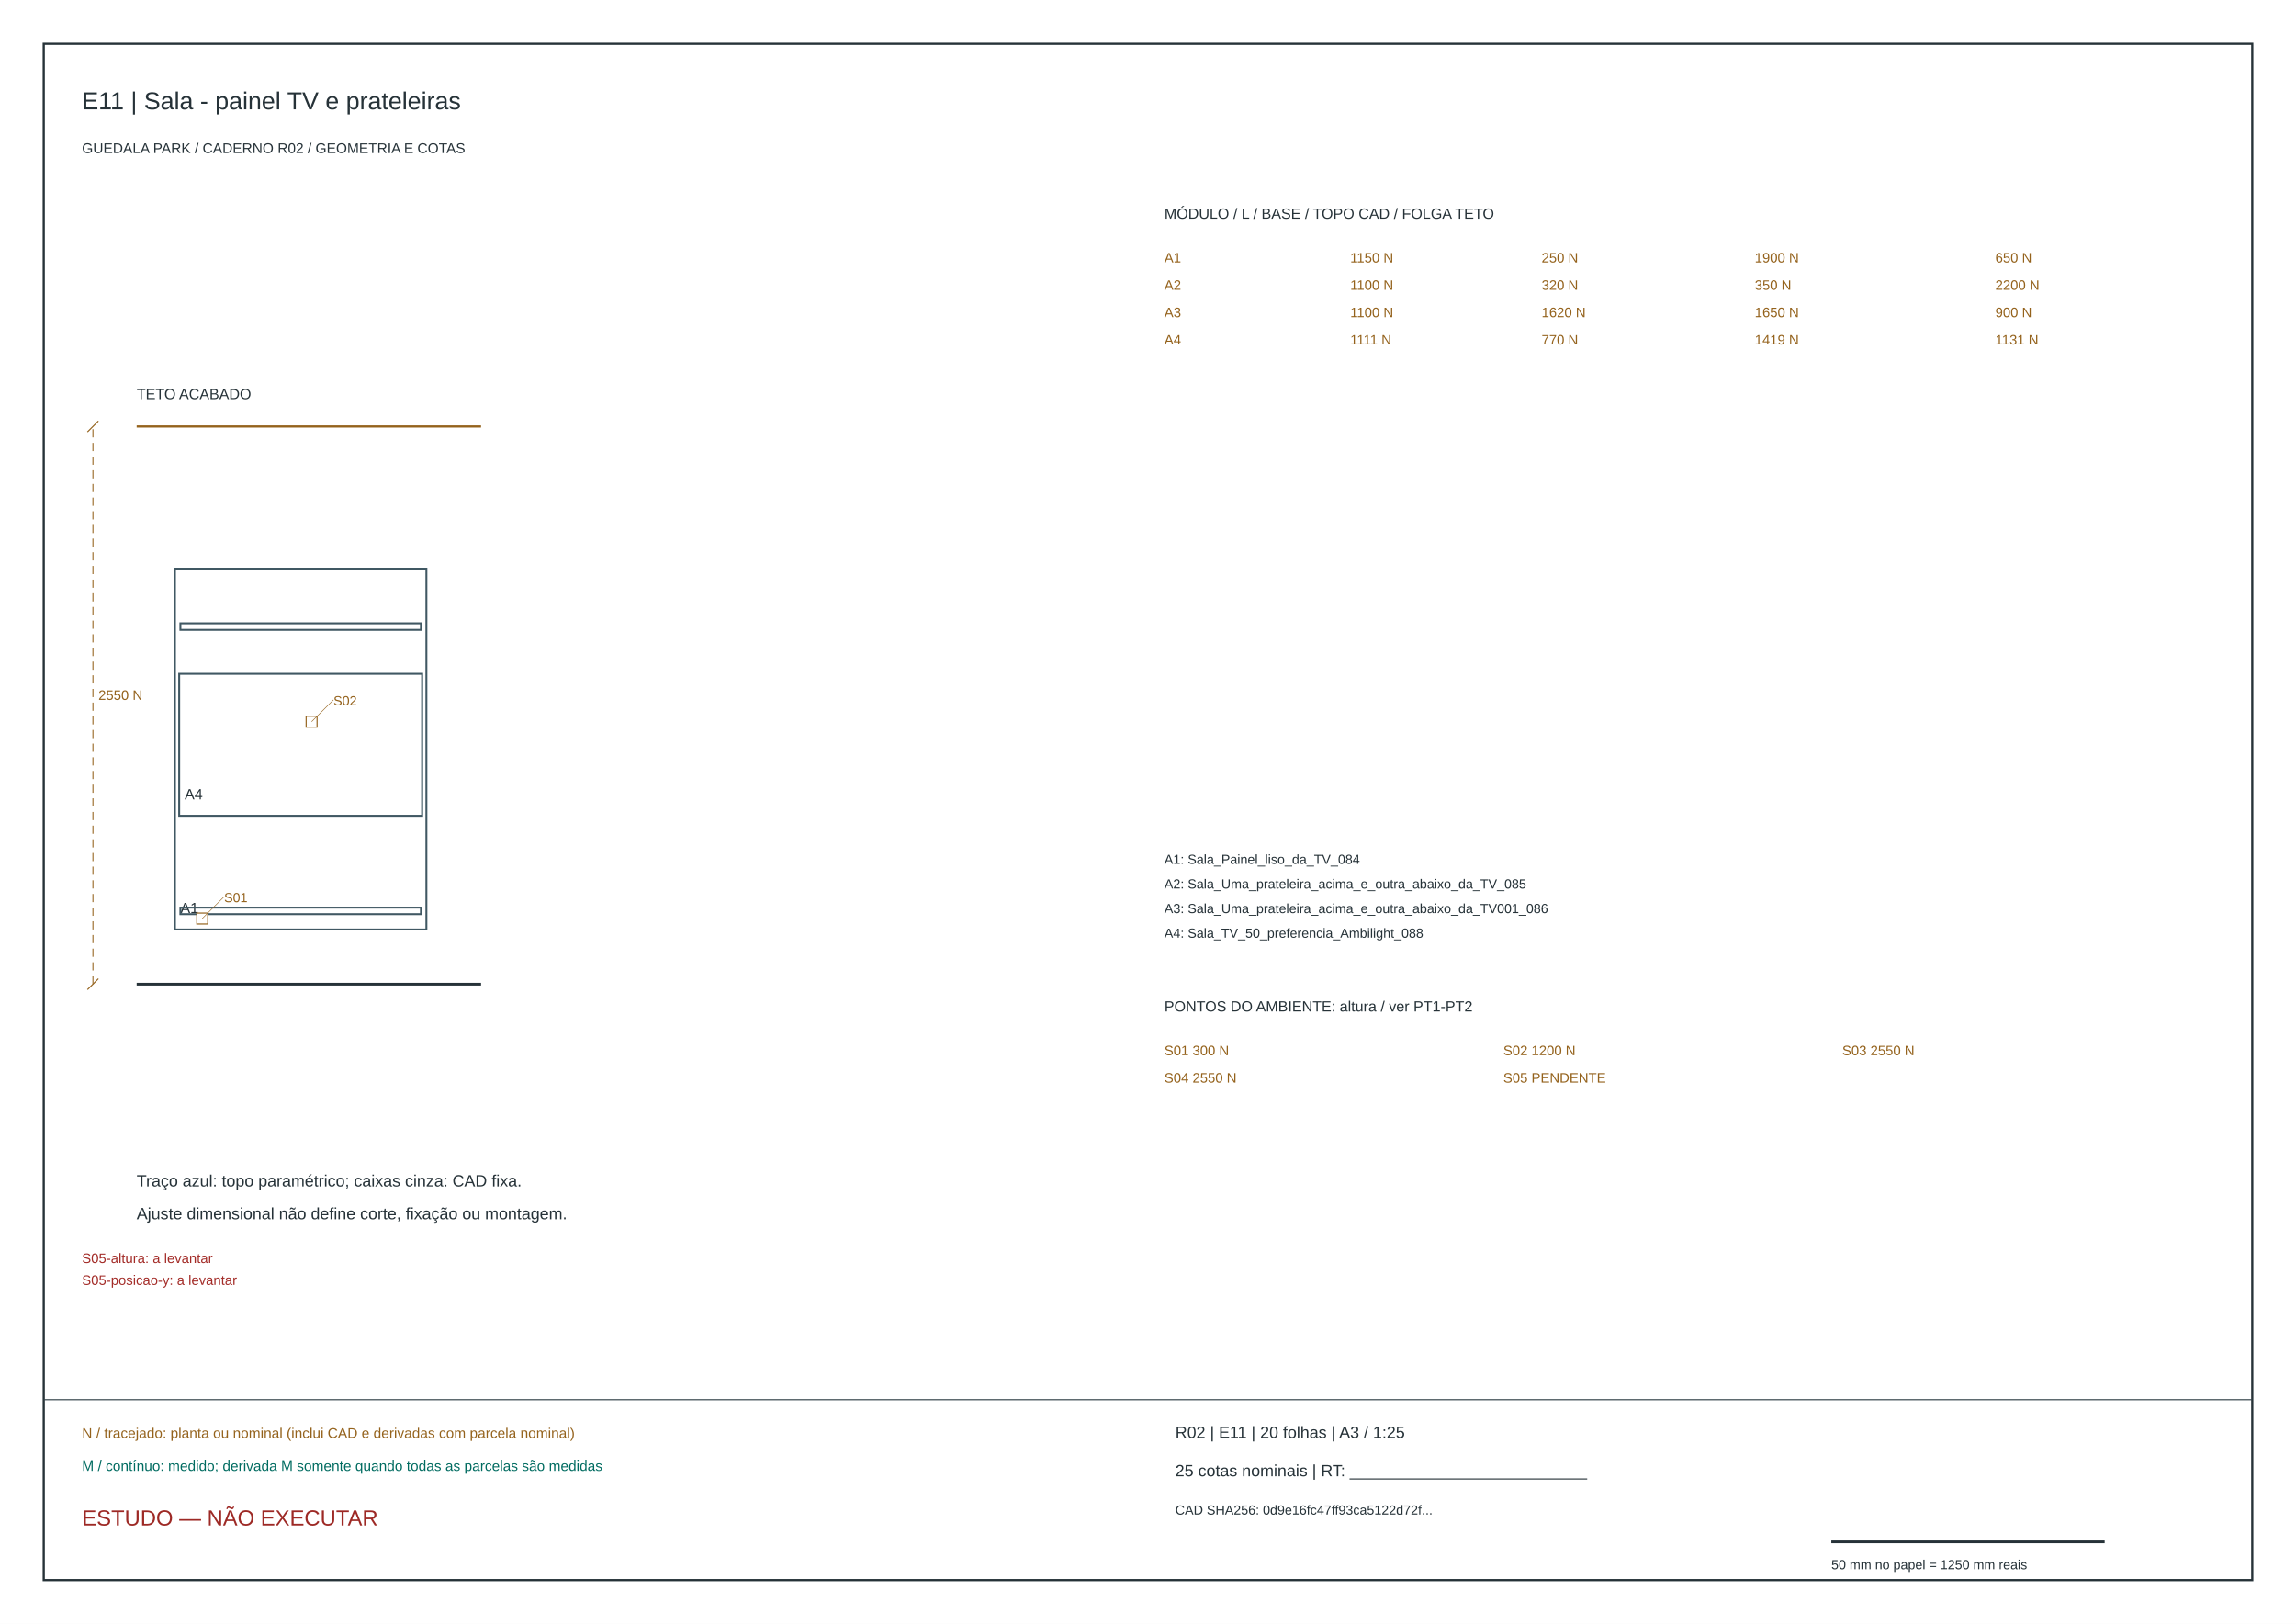
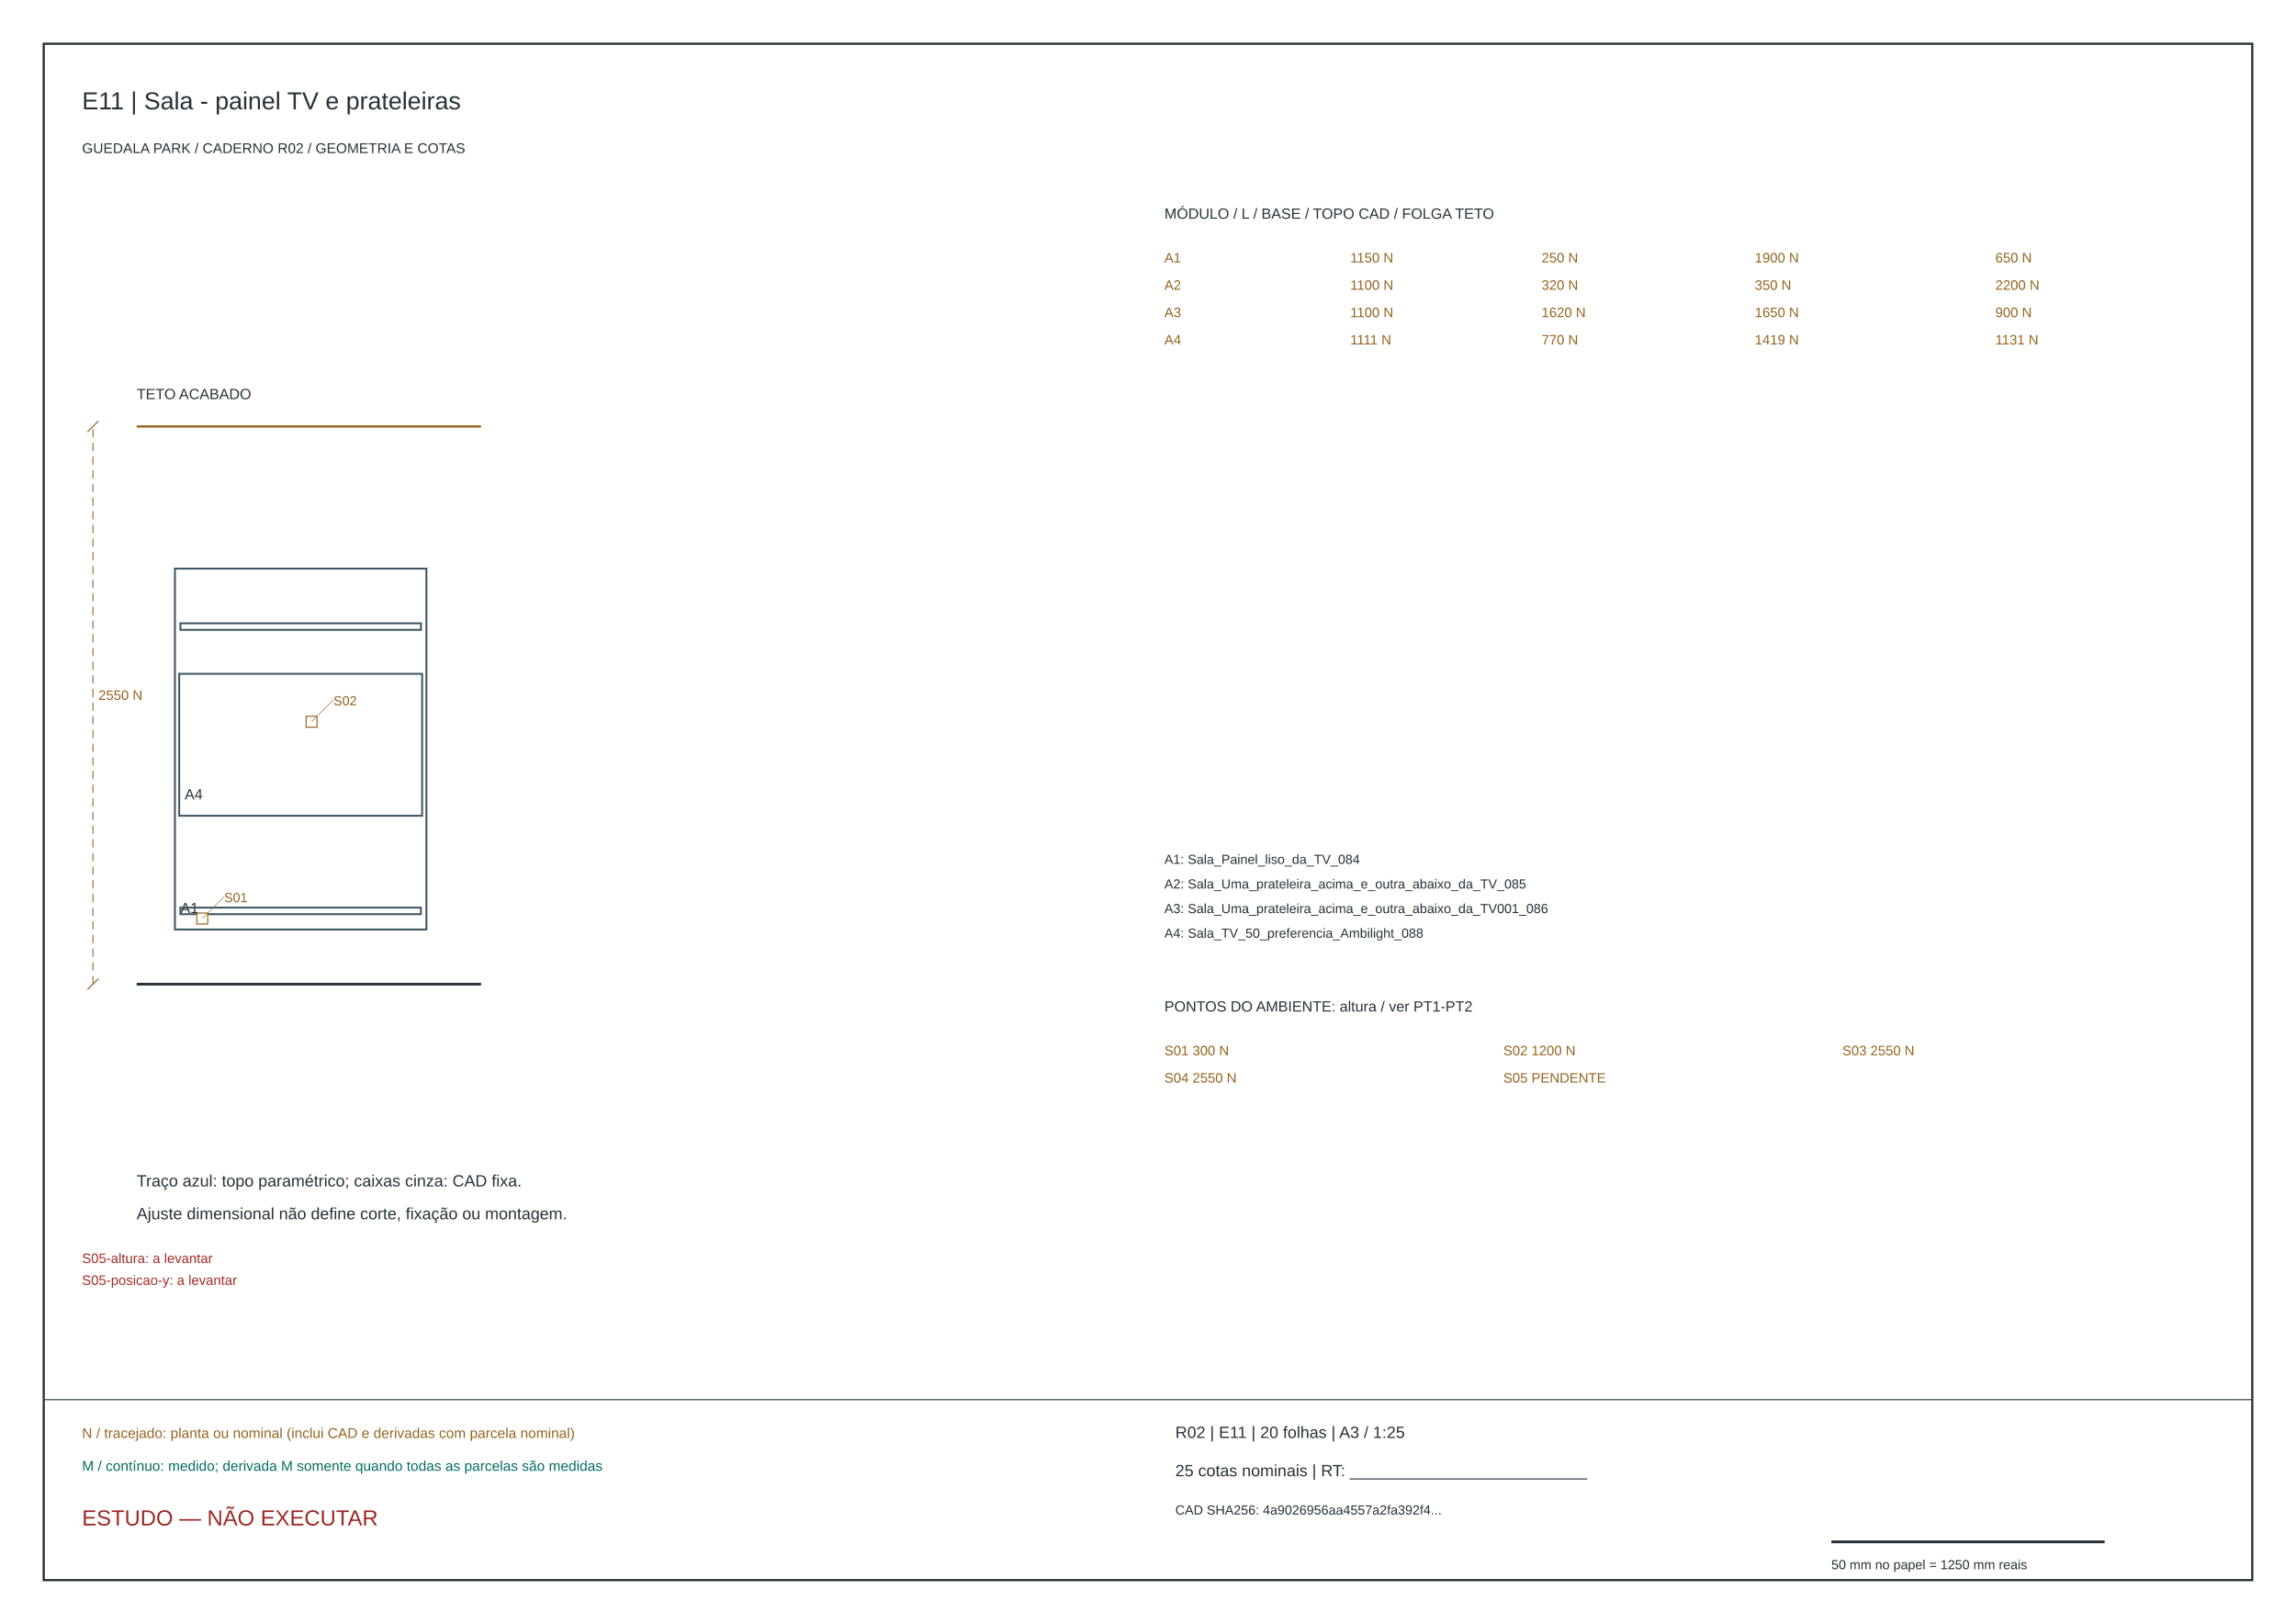
<svg xmlns="http://www.w3.org/2000/svg" width="420mm" height="297mm" viewBox="0 0 420 297">
  <rect width="420" height="297" fill="white" />
  <line x1="25" y1="180" x2="88.0" y2="180" stroke="#263238" stroke-width="0.5" />
  <line x1="25" y1="78.0" x2="88.0" y2="78.0" stroke="#94621c" stroke-width="0.4" />
  <line x1="17" y1="180" x2="17" y2="78.0" stroke="#94621c" stroke-width="0.18" stroke-dasharray="1.5 1" />
  <line x1="16" y1="181" x2="18" y2="179" stroke="#94621c" stroke-width="0.2" />
  <line x1="16" y1="79.0" x2="18" y2="77.0" stroke="#94621c" stroke-width="0.2" />
  <text x="18.0" y="128.0" font-family="Arial, sans-serif" font-size="2.5" fill="#94621c">2550 N</text>
  <text x="25" y="73.0" font-family="Arial, sans-serif" font-size="2.7" fill="#263238">TETO ACABADO</text>
  <text x="213" y="40" font-family="Arial, sans-serif" font-size="2.7" fill="#263238">MÓDULO / L / BASE / TOPO CAD / FOLGA TETO</text>
  <rect x="32.0" y="104.0" width="46.0" height="66.0" stroke="#405863" fill="none" stroke-width="0.35" />
  <text x="33.0" y="167.0" font-family="Arial, sans-serif" font-size="2.7" fill="#263238">A1</text>
  <text x="213" y="48" font-family="Arial, sans-serif" font-size="2.5" fill="#94621c">A1</text>
  <text x="247" y="48" font-family="Arial, sans-serif" font-size="2.5" fill="#94621c">1150 N</text>
  <text x="282" y="48" font-family="Arial, sans-serif" font-size="2.5" fill="#94621c">250 N</text>
  <text x="321" y="48" font-family="Arial, sans-serif" font-size="2.5" fill="#94621c">1900 N</text>
  <text x="365" y="48" font-family="Arial, sans-serif" font-size="2.5" fill="#94621c">650 N</text>
  <rect x="33.0" y="166.0" width="44.0" height="1.2" stroke="#405863" fill="none" stroke-width="0.35" />
  <text x="213" y="53" font-family="Arial, sans-serif" font-size="2.5" fill="#94621c">A2</text>
  <text x="247" y="53" font-family="Arial, sans-serif" font-size="2.5" fill="#94621c">1100 N</text>
  <text x="282" y="53" font-family="Arial, sans-serif" font-size="2.5" fill="#94621c">320 N</text>
  <text x="321" y="53" font-family="Arial, sans-serif" font-size="2.5" fill="#94621c">350 N</text>
  <text x="365" y="53" font-family="Arial, sans-serif" font-size="2.5" fill="#94621c">2200 N</text>
  <rect x="33.0" y="114.0" width="44.0" height="1.2" stroke="#405863" fill="none" stroke-width="0.35" />
  <text x="213" y="58" font-family="Arial, sans-serif" font-size="2.5" fill="#94621c">A3</text>
  <text x="247" y="58" font-family="Arial, sans-serif" font-size="2.5" fill="#94621c">1100 N</text>
  <text x="282" y="58" font-family="Arial, sans-serif" font-size="2.5" fill="#94621c">1620 N</text>
  <text x="321" y="58" font-family="Arial, sans-serif" font-size="2.5" fill="#94621c">1650 N</text>
  <text x="365" y="58" font-family="Arial, sans-serif" font-size="2.5" fill="#94621c">900 N</text>
  <rect x="32.78" y="123.24" width="44.44" height="25.96" stroke="#405863" fill="none" stroke-width="0.35" />
  <text x="33.78" y="146.2" font-family="Arial, sans-serif" font-size="2.7" fill="#263238">A4</text>
  <text x="213" y="63" font-family="Arial, sans-serif" font-size="2.5" fill="#94621c">A4</text>
  <text x="247" y="63" font-family="Arial, sans-serif" font-size="2.5" fill="#94621c">1111 N</text>
  <text x="282" y="63" font-family="Arial, sans-serif" font-size="2.5" fill="#94621c">770 N</text>
  <text x="321" y="63" font-family="Arial, sans-serif" font-size="2.5" fill="#94621c">1419 N</text>
  <text x="365" y="63" font-family="Arial, sans-serif" font-size="2.5" fill="#94621c">1131 N</text>
  <text x="25" y="217" font-family="Arial, sans-serif" font-size="3" fill="#263238">Traço azul: topo paramétrico; caixas cinza: CAD fixa.</text>
  <text x="25" y="223" font-family="Arial, sans-serif" font-size="3" fill="#263238">Ajuste dimensional não define corte, fixação ou montagem.</text>
  <text x="213" y="158.0" font-family="Arial, sans-serif" font-size="2.4" fill="#263238">A1: Sala_Painel_liso_da_TV_084</text>
  <text x="213" y="162.5" font-family="Arial, sans-serif" font-size="2.4" fill="#263238">A2: Sala_Uma_prateleira_acima_e_outra_abaixo_da_TV_085</text>
  <text x="213" y="167.0" font-family="Arial, sans-serif" font-size="2.4" fill="#263238">A3: Sala_Uma_prateleira_acima_e_outra_abaixo_da_TV001_086</text>
  <text x="213" y="171.5" font-family="Arial, sans-serif" font-size="2.4" fill="#263238">A4: Sala_TV_50_preferencia_Ambilight_088</text>
  <text x="213" y="185" font-family="Arial, sans-serif" font-size="2.7" fill="#263238">PONTOS DO AMBIENTE: altura / ver PT1-PT2</text>
  <text x="213" y="193" font-family="Arial, sans-serif" font-size="2.5" fill="#94621c">S01 300 N</text>
  <rect x="36.0" y="167.0" width="2" height="2" stroke="#94621c" fill="#ffffff" stroke-width="0.2" />
  <line x1="37.0" y1="168.0" x2="41.0" y2="164.0" stroke="#94621c" stroke-width="0.1" />
  <text x="41.0" y="165.0" font-family="Arial, sans-serif" font-size="2.4" fill="#94621c">S01</text>
  <text x="275" y="193" font-family="Arial, sans-serif" font-size="2.5" fill="#94621c">S02 1200 N</text>
  <rect x="56.0" y="131.0" width="2" height="2" stroke="#94621c" fill="#ffffff" stroke-width="0.2" />
  <line x1="57.0" y1="132.0" x2="61.0" y2="128.0" stroke="#94621c" stroke-width="0.1" />
  <text x="61.0" y="129.0" font-family="Arial, sans-serif" font-size="2.4" fill="#94621c">S02</text>
  <text x="337" y="193" font-family="Arial, sans-serif" font-size="2.5" fill="#94621c">S03 2550 N</text>
  <text x="213" y="198" font-family="Arial, sans-serif" font-size="2.5" fill="#94621c">S04 2550 N</text>
  <text x="275" y="198" font-family="Arial, sans-serif" font-size="2.5" fill="#94621c">S05 PENDENTE</text>
  <rect x="8" y="8" width="404" height="281" stroke="#263238" fill="none" stroke-width="0.4" />
  <text x="15" y="20" font-family="Arial, sans-serif" font-size="4.5" fill="#263238">E11 | Sala - painel TV e prateleiras</text>
  <text x="15" y="28" font-family="Arial, sans-serif" font-size="2.6" fill="#263238">GUEDALA PARK  /  CADERNO R02  /  GEOMETRIA E COTAS</text>
  <text x="15" y="231" font-family="Arial, sans-serif" font-size="2.5" fill="#a32c28">S05-altura: a levantar</text>
  <text x="15" y="235" font-family="Arial, sans-serif" font-size="2.5" fill="#a32c28">S05-posicao-y: a levantar</text>
  <line x1="8" y1="256" x2="412" y2="256" stroke="#34434a" stroke-width="0.2" />
  <text x="15" y="263" font-family="Arial, sans-serif" font-size="2.6" fill="#94621c">N / tracejado: planta ou nominal (inclui CAD e derivadas com parcela nominal)</text>
  <text x="15" y="269" font-family="Arial, sans-serif" font-size="2.6" fill="#006b60">M / contínuo: medido; derivada M somente quando todas as parcelas são medidas</text>
  <text x="15" y="279" font-family="Arial, sans-serif" font-size="4" fill="#9d2925">ESTUDO — NÃO EXECUTAR</text>
  <text x="215" y="263" font-family="Arial, sans-serif" font-size="3" fill="#263238">R02 | E11 | 20 folhas | A3 / 1:25</text>
  <text x="215" y="270" font-family="Arial, sans-serif" font-size="3" fill="#263238">25 cotas nominais | RT: __________________________</text>
-   <text x="215" y="277" font-family="Arial, sans-serif" font-size="2.4" fill="#263238">CAD SHA256: 0d9e16fc47ff93ca5122d72f...</text>
+   <text x="215" y="277" font-family="Arial, sans-serif" font-size="2.4" fill="#263238">CAD SHA256: 4a9026956aa4557a2fa392f4...</text>
  <line x1="335" y1="282" x2="385" y2="282" stroke="#263238" stroke-width="0.5" />
  <text x="335" y="287" font-family="Arial, sans-serif" font-size="2.4" fill="#263238">50 mm no papel = 1250 mm reais</text>
</svg>
